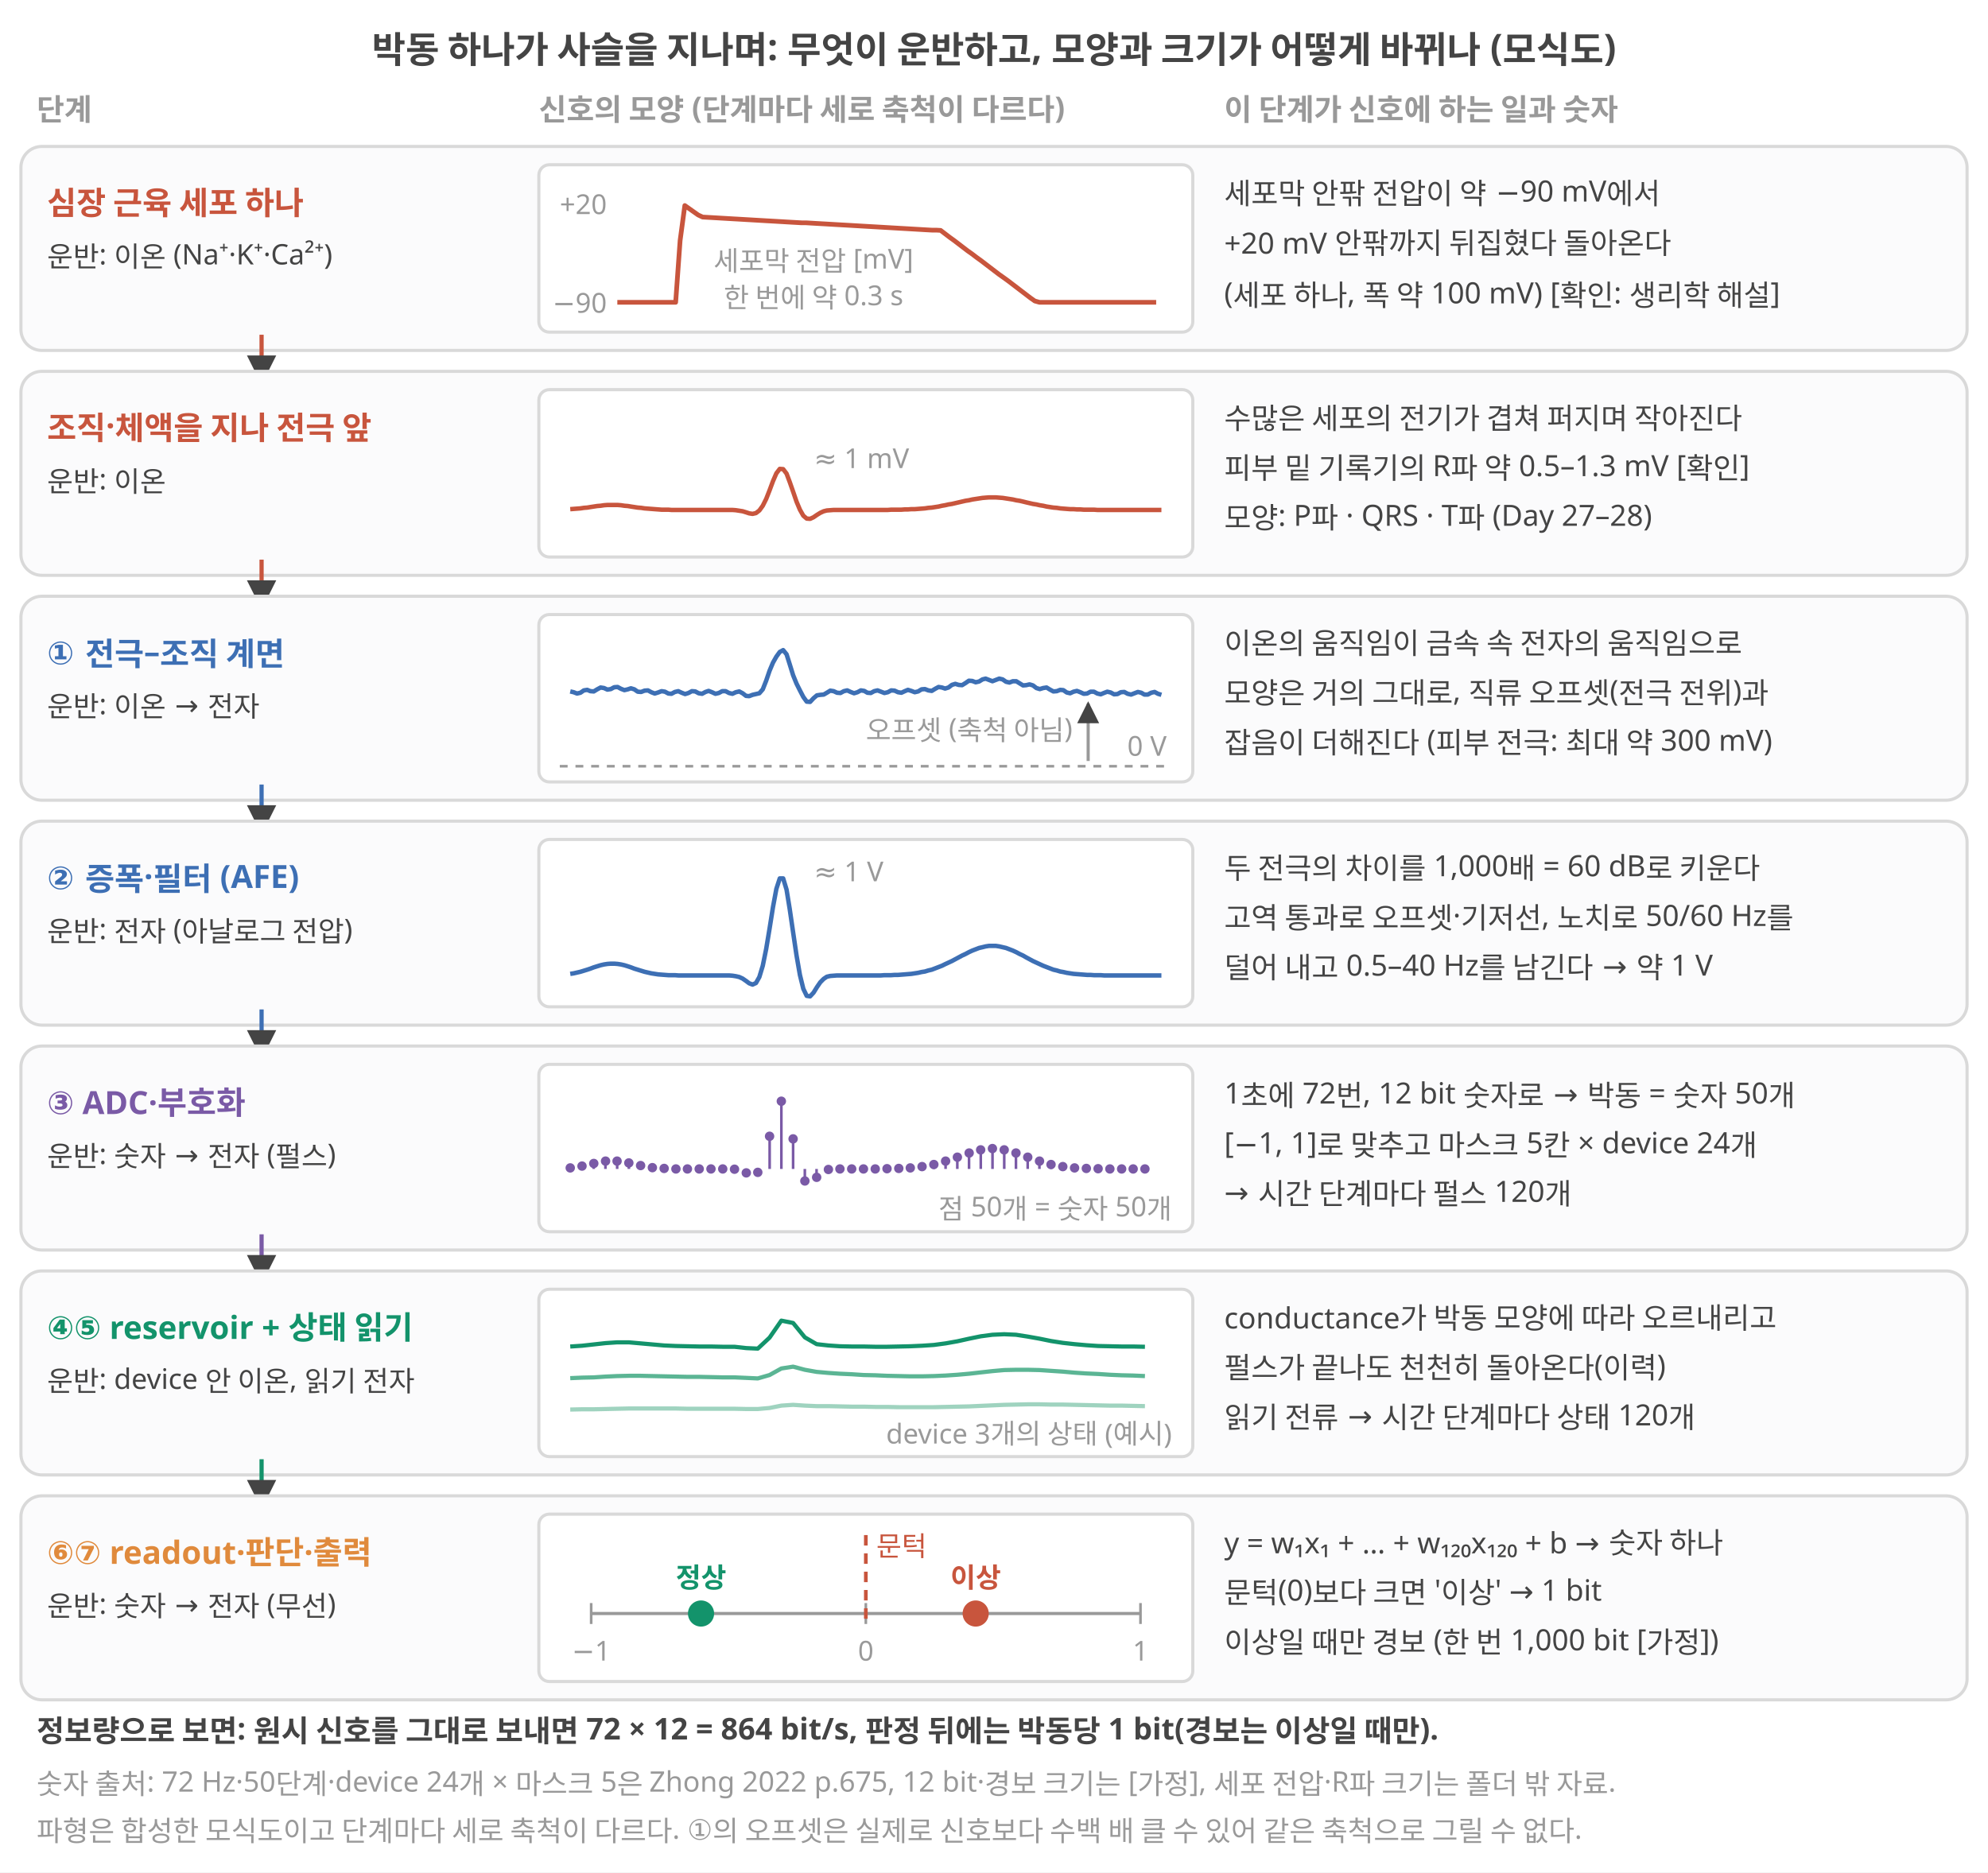
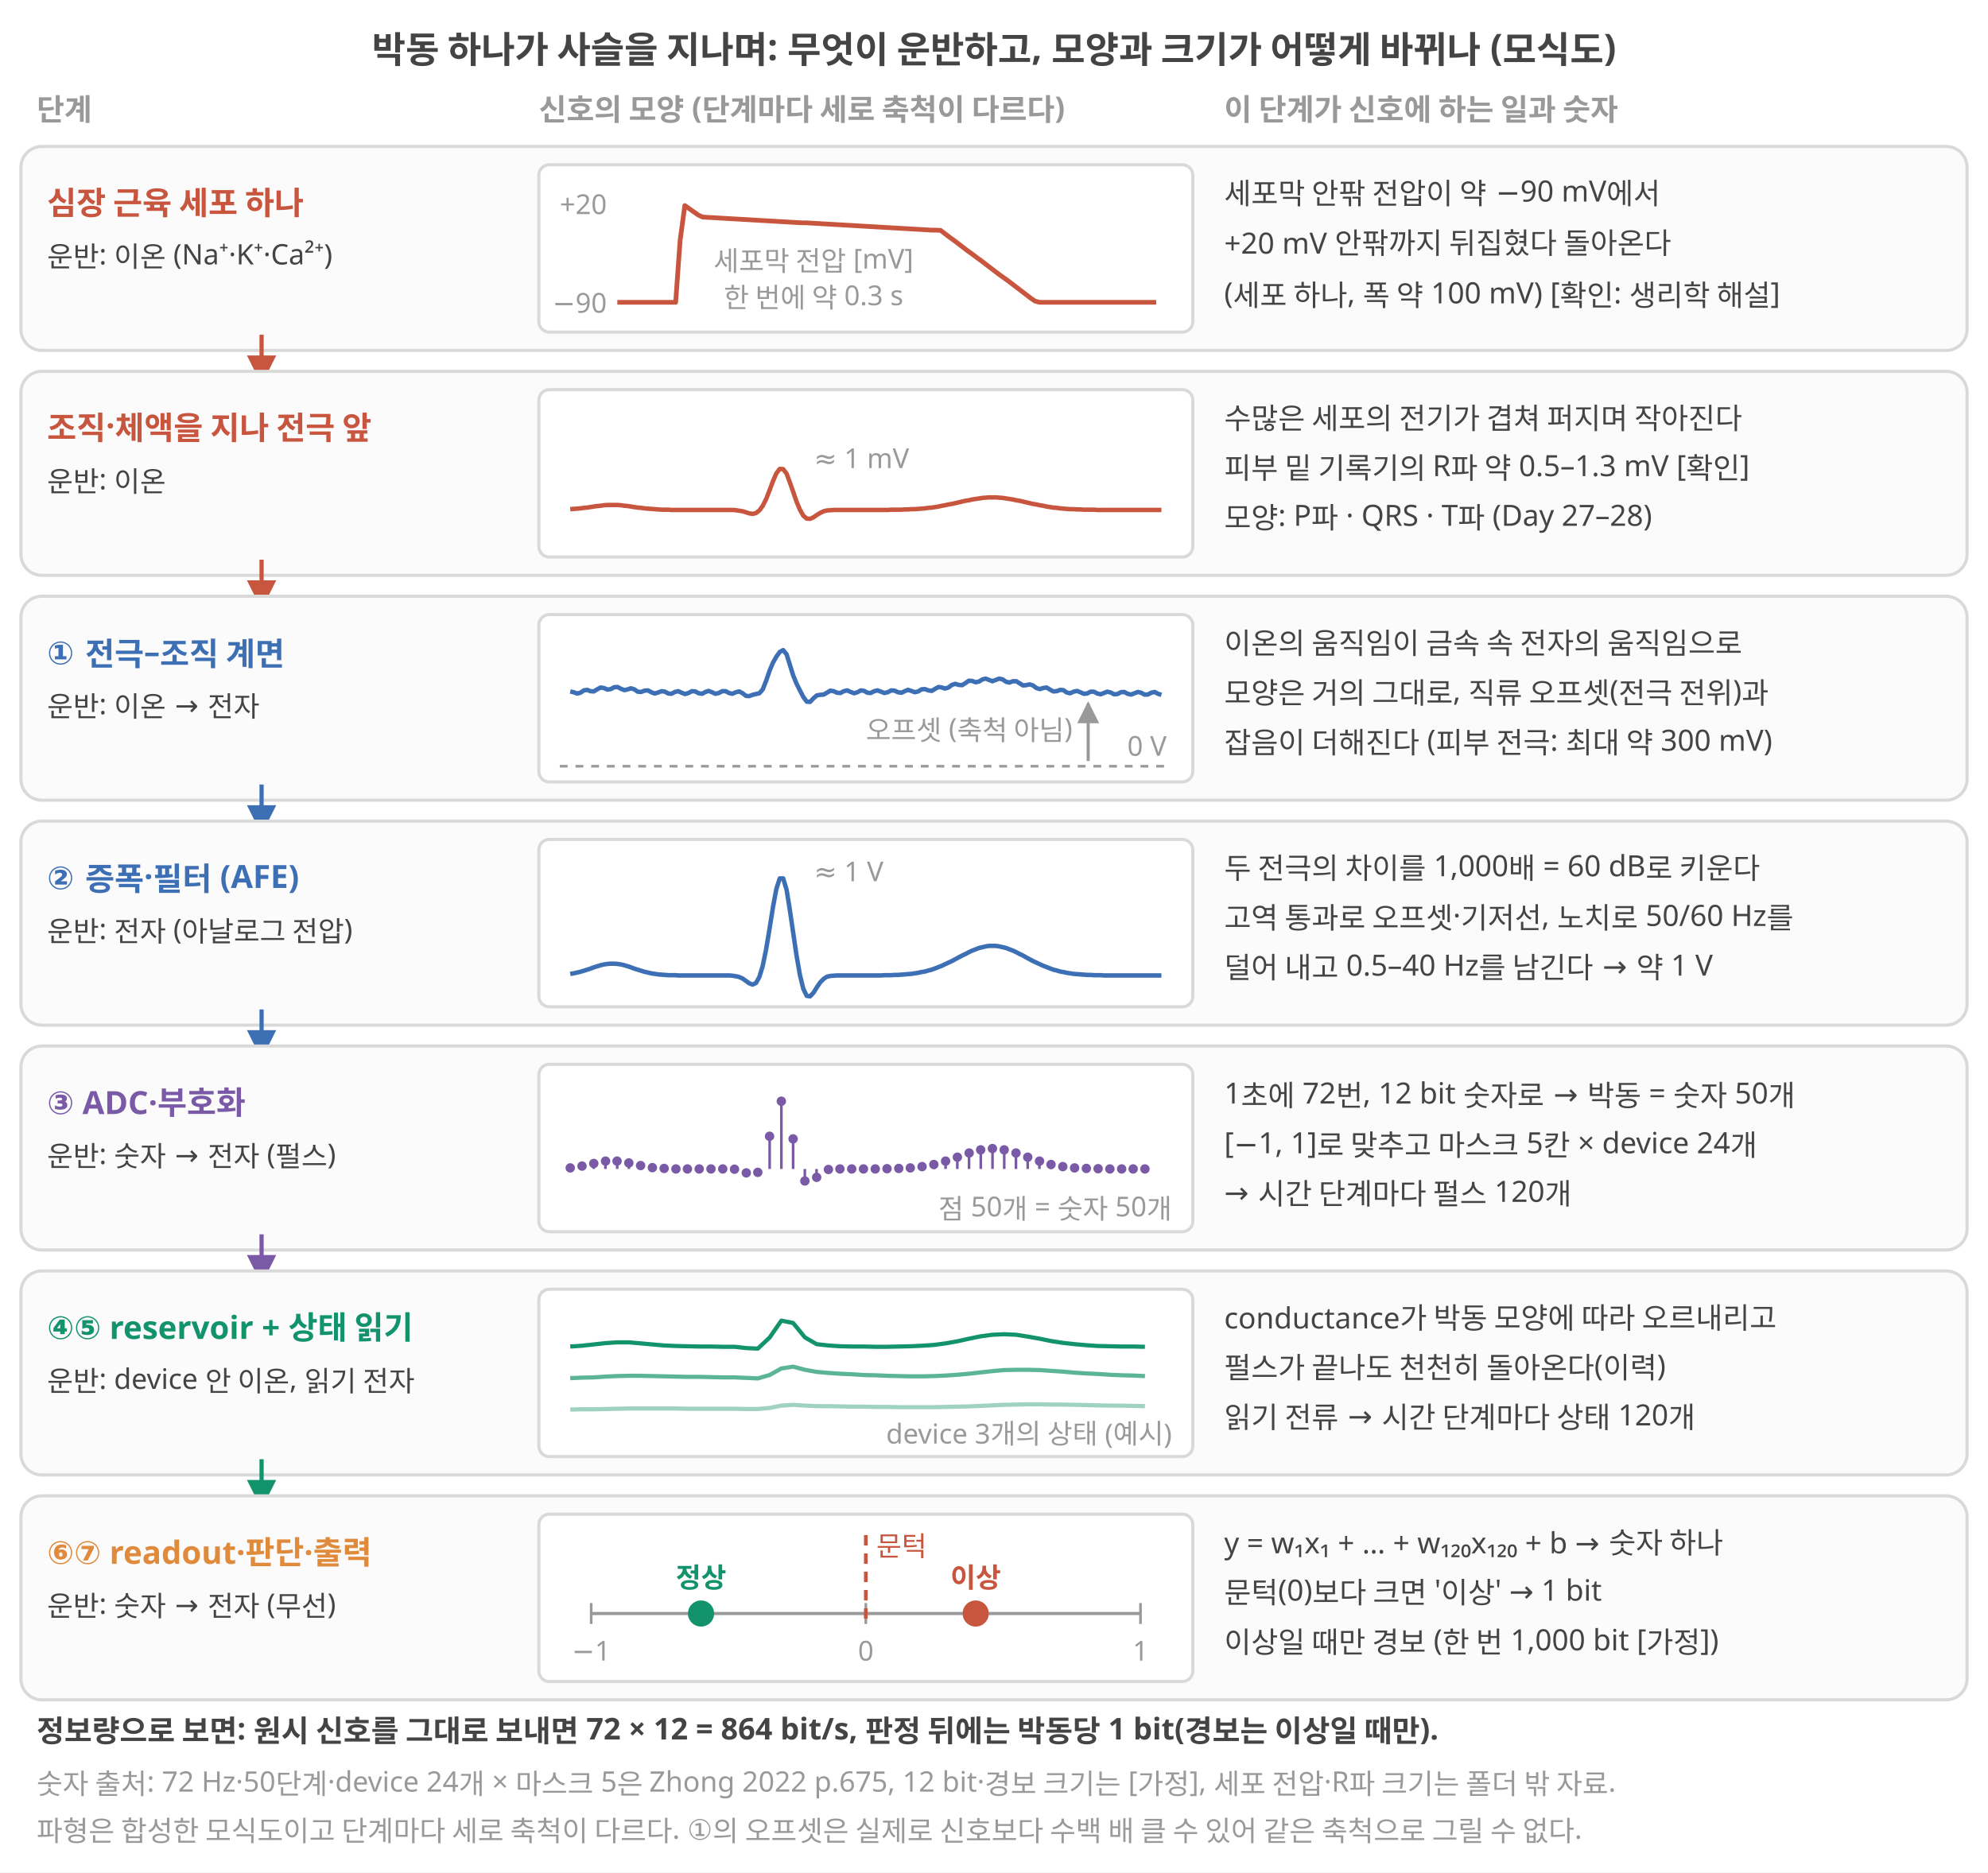
<svg xmlns="http://www.w3.org/2000/svg" viewBox="0 0 760 716" width="100%" font-family="Noto Sans KR, Malgun Gothic, sans-serif" font-size="13" fill="#444">
  <rect x="0" y="0" width="760" height="716" fill="#fff" />
  <defs>
    <marker id="arr" viewBox="0 0 10 10" refX="9" refY="5" markerWidth="7" markerHeight="7" orient="auto-start-reverse">
      <path d="M0,0 L10,5 L0,10 z" fill="#444" />
+     </marker>
+     <marker id="arr-cc8553d" viewBox="0 0 10 10" refX="9" refY="5" markerWidth="7" markerHeight="7" orient="auto-start-reverse">
+       <path d="M0,0 L10,5 L0,10 z" fill="#c8553d" />
+     </marker>
+     <marker id="arr-c3d6fb4" viewBox="0 0 10 10" refX="9" refY="5" markerWidth="7" markerHeight="7" orient="auto-start-reverse">
+       <path d="M0,0 L10,5 L0,10 z" fill="#3d6fb4" />
+     </marker>
+     <marker id="arr-c999" viewBox="0 0 10 10" refX="9" refY="5" markerWidth="7" markerHeight="7" orient="auto-start-reverse">
+       <path d="M0,0 L10,5 L0,10 z" fill="#999" />
+     </marker>
+     <marker id="arr-c7a5aa6" viewBox="0 0 10 10" refX="9" refY="5" markerWidth="7" markerHeight="7" orient="auto-start-reverse">
+       <path d="M0,0 L10,5 L0,10 z" fill="#7a5aa6" />
+     </marker>
+     <marker id="arr-c13936b" viewBox="0 0 10 10" refX="9" refY="5" markerWidth="7" markerHeight="7" orient="auto-start-reverse">
+       <path d="M0,0 L10,5 L0,10 z" fill="#13936b" />
    </marker>
  </defs>
  <text x="380.0" y="24" font-size="14" fill="#444" text-anchor="middle" font-weight="bold">박동 하나가 사슬을 지나며: 무엇이 운반하고, 모양과 크기가 어떻게 바뀌나 (모식도)</text>
  <text x="14" y="46" font-size="11.5" fill="#999" text-anchor="start" font-weight="bold">단계</text>
  <text x="206" y="46" font-size="11.5" fill="#999" text-anchor="start" font-weight="bold">신호의 모양 (단계마다 세로 축척이 다르다)</text>
  <text x="468" y="46" font-size="11.5" fill="#999" text-anchor="start" font-weight="bold">이 단계가 신호에 하는 일과 숫자</text>
  <rect x="8" y="56" width="744" height="78" rx="8" fill="#fbfbfc" stroke="#d9d9d9" stroke-width="1.2" />
  <text x="18" y="82" font-size="12.2" fill="#c8553d" text-anchor="start" font-weight="bold">심장 근육 세포 하나</text>
  <text x="18" y="102" font-size="10.8" fill="#444" text-anchor="start" font-weight="normal">운반: 이온 (Na⁺·K⁺·Ca²⁺)</text>
  <rect x="206" y="63" width="250" height="64" rx="4" fill="#fff" stroke="#d9d9d9" stroke-width="1.2" />
  <text x="468" y="78" font-size="11.2" fill="#444" text-anchor="start" font-weight="normal">세포막 안팎 전압이 약 −90 mV에서</text>
  <text x="468" y="97" font-size="11.2" fill="#444" text-anchor="start" font-weight="normal">+20 mV 안팎까지 뒤집혔다 돌아온다</text>
  <text x="468" y="116" font-size="11.2" fill="#444" text-anchor="start" font-weight="normal">(세포 하나, 폭 약 100 mV) [확인: 생리학 해설]</text>
-   <line x1="100" y1="128" x2="100" y2="146" stroke="#c8553d" stroke-width="1.6" marker-end="url(#arr)" />
+   <line x1="100" y1="128" x2="100" y2="146" stroke="#c8553d" stroke-width="1.6" marker-end="url(#arr-cc8553d)" />
  <polyline points="236.0,115.6 237.7,115.6 239.4,115.6 241.2,115.6 242.9,115.6 244.6,115.6 246.3,115.6 248.0,115.6 249.7,115.6 251.4,115.6 253.2,115.6 254.9,115.6 256.6,115.6 258.3,115.6 260.0,92.0 261.8,78.6 263.5,79.8 265.2,81.0 266.9,82.2 268.6,83.0 270.3,83.1 272.1,83.2 273.8,83.3 275.5,83.4 277.2,83.5 278.9,83.6 280.6,83.7 282.4,83.8 284.1,83.9 285.8,84.0 287.5,84.1 289.2,84.2 290.9,84.3 292.6,84.4 294.4,84.5 296.1,84.6 297.8,84.7 299.5,84.8 301.2,84.9 302.9,85.0 304.7,85.1 306.4,85.2 308.1,85.2 309.8,85.3 311.5,85.4 313.2,85.5 315.0,85.6 316.7,85.7 318.4,85.8 320.1,85.9 321.8,86.0 323.6,86.1 325.3,86.2 327.0,86.3 328.7,86.4 330.4,86.5 332.1,86.6 333.9,86.7 335.6,86.8 337.3,86.9 339.0,87.0 340.7,87.1 342.4,87.2 344.1,87.3 345.9,87.4 347.6,87.5 349.3,87.6 351.0,87.7 352.7,87.8 354.4,87.9 356.2,88.0 357.9,88.0 359.6,88.1 361.3,89.4 363.0,90.7 364.8,92.0 366.5,93.3 368.2,94.6 369.9,95.9 371.6,97.1 373.3,98.4 375.1,99.7 376.8,101.0 378.5,102.3 380.2,103.6 381.9,104.9 383.6,106.1 385.4,107.4 387.1,108.7 388.8,110.0 390.5,111.3 392.2,112.6 393.9,113.9 395.6,115.1 397.4,115.6 399.1,115.6 400.8,115.6 402.5,115.6 404.2,115.6 406.0,115.6 407.7,115.6 409.4,115.6 411.1,115.6 412.8,115.6 414.5,115.6 416.2,115.6 418.0,115.6 419.7,115.6 421.4,115.6 423.1,115.6 424.8,115.6 426.6,115.6 428.3,115.6 430.0,115.6 431.7,115.6 433.4,115.6 435.1,115.6 436.8,115.6 438.6,115.6 440.3,115.6 442.0,115.6" fill="none" stroke="#c8553d" stroke-width="1.8" stroke-linejoin="round" />
  <text x="232" y="119.571" font-size="10.5" fill="#999" text-anchor="end" font-weight="normal">−90</text>
  <text x="232" y="81.857" font-size="10.5" fill="#999" text-anchor="end" font-weight="normal">+20</text>
  <text x="311" y="103.571" font-size="10.5" fill="#999" text-anchor="middle" font-weight="normal">세포막 전압 [mV]</text>
  <text x="311" y="117.571" font-size="10.5" fill="#999" text-anchor="middle" font-weight="normal">한 번에 약 0.3 s</text>
  <rect x="8" y="142" width="744" height="78" rx="8" fill="#fbfbfc" stroke="#d9d9d9" stroke-width="1.2" />
  <text x="18" y="168" font-size="12.2" fill="#c8553d" text-anchor="start" font-weight="bold">조직·체액을 지나 전극 앞</text>
  <text x="18" y="188" font-size="10.8" fill="#444" text-anchor="start" font-weight="normal">운반: 이온</text>
  <rect x="206" y="149" width="250" height="64" rx="4" fill="#fff" stroke="#d9d9d9" stroke-width="1.2" />
  <text x="468" y="164" font-size="11.2" fill="#444" text-anchor="start" font-weight="normal">수많은 세포의 전기가 겹쳐 퍼지며 작아진다</text>
  <text x="468" y="183" font-size="11.2" fill="#444" text-anchor="start" font-weight="normal">피부 밑 기록기의 R파 약 0.5–1.3 mV [확인]</text>
  <text x="468" y="202" font-size="11.2" fill="#444" text-anchor="start" font-weight="normal">모양: P파 · QRS · T파 (Day 27–28)</text>
-   <line x1="100" y1="214" x2="100" y2="232" stroke="#c8553d" stroke-width="1.6" marker-end="url(#arr)" />
+   <line x1="100" y1="214" x2="100" y2="232" stroke="#c8553d" stroke-width="1.6" marker-end="url(#arr-cc8553d)" />
  <polyline points="218.0,194.7 219.3,194.6 220.6,194.5 221.9,194.4 223.2,194.2 224.5,194.1 225.7,193.9 227.0,193.7 228.3,193.5 229.6,193.4 230.9,193.2 232.2,193.1 233.5,193.1 234.8,193.1 236.1,193.1 237.4,193.2 238.7,193.4 240.0,193.5 241.2,193.7 242.5,193.9 243.8,194.1 245.1,194.2 246.4,194.4 247.7,194.5 249.0,194.6 250.3,194.7 251.6,194.8 252.9,194.9 254.2,194.9 255.5,194.9 256.7,195.0 258.0,195.0 259.3,195.0 260.6,195.0 261.9,195.0 263.2,195.0 264.5,195.0 265.8,195.0 267.1,195.0 268.4,195.0 269.7,195.0 270.9,195.0 272.2,195.0 273.5,195.0 274.8,195.0 276.1,195.0 277.4,195.0 278.7,195.0 280.0,195.0 281.3,195.1 282.6,195.3 283.9,195.5 285.2,195.9 286.4,196.3 287.7,196.5 289.0,196.2 290.3,195.2 291.6,193.4 292.9,190.8 294.2,187.5 295.5,184.0 296.8,181.0 298.1,179.3 299.4,179.4 300.7,181.1 301.9,184.3 303.2,188.0 304.5,191.8 305.8,194.9 307.1,197.2 308.4,198.3 309.7,198.4 311.0,197.8 312.3,196.9 313.6,196.1 314.9,195.5 316.1,195.2 317.4,195.1 318.7,195.0 320.0,195.0 321.3,195.0 322.6,195.0 323.9,195.0 325.2,195.0 326.5,195.0 327.8,195.0 329.1,195.0 330.4,195.0 331.6,195.0 332.9,195.0 334.2,195.0 335.5,195.0 336.8,195.0 338.1,195.0 339.4,195.0 340.7,194.9 342.0,194.9 343.3,194.9 344.6,194.9 345.9,194.8 347.1,194.8 348.4,194.7 349.7,194.7 351.0,194.6 352.3,194.5 353.6,194.4 354.9,194.2 356.2,194.1 357.5,193.9 358.8,193.7 360.1,193.4 361.3,193.2 362.6,192.9 363.9,192.7 365.2,192.4 366.5,192.1 367.8,191.8 369.1,191.5 370.4,191.3 371.7,191.0 373.0,190.8 374.3,190.6 375.6,190.4 376.8,190.3 378.1,190.2 379.4,190.2 380.7,190.2 382.0,190.3 383.3,190.4 384.6,190.6 385.9,190.8 387.2,191.0 388.5,191.3 389.8,191.5 391.1,191.8 392.3,192.1 393.6,192.4 394.9,192.7 396.2,192.9 397.5,193.2 398.8,193.4 400.1,193.7 401.4,193.9 402.7,194.1 404.0,194.2 405.3,194.4 406.5,194.5 407.8,194.6 409.1,194.7 410.4,194.7 411.7,194.8 413.0,194.8 414.3,194.9 415.6,194.9 416.9,194.9 418.2,194.9 419.5,195.0 420.8,195.0 422.0,195.0 423.3,195.0 424.6,195.0 425.9,195.0 427.2,195.0 428.5,195.0 429.8,195.0 431.1,195.0 432.4,195.0 433.7,195.0 435.0,195.0 436.3,195.0 437.5,195.0 438.8,195.0 440.1,195.0 441.4,195.0 442.7,195.0 444.0,195.0" fill="none" stroke="#c8553d" stroke-width="1.7" stroke-linejoin="round" />
  <text x="311.171" y="179" font-size="10.5" fill="#999" text-anchor="start" font-weight="normal">≈ 1 mV</text>
  <rect x="8" y="228" width="744" height="78" rx="8" fill="#fbfbfc" stroke="#d9d9d9" stroke-width="1.2" />
  <text x="18" y="254" font-size="12.2" fill="#3d6fb4" text-anchor="start" font-weight="bold">① 전극–조직 계면</text>
  <text x="18" y="274" font-size="10.8" fill="#444" text-anchor="start" font-weight="normal">운반: 이온 → 전자</text>
  <rect x="206" y="235" width="250" height="64" rx="4" fill="#fff" stroke="#d9d9d9" stroke-width="1.2" />
  <text x="468" y="250" font-size="11.2" fill="#444" text-anchor="start" font-weight="normal">이온의 움직임이 금속 속 전자의 움직임으로</text>
  <text x="468" y="269" font-size="11.2" fill="#444" text-anchor="start" font-weight="normal">모양은 거의 그대로, 직류 오프셋(전극 전위)과</text>
  <text x="468" y="288" font-size="11.2" fill="#444" text-anchor="start" font-weight="normal">잡음이 더해진다 (피부 전극: 최대 약 300 mV)</text>
-   <line x1="100" y1="300" x2="100" y2="318" stroke="#3d6fb4" stroke-width="1.6" marker-end="url(#arr)" />
+   <line x1="100" y1="300" x2="100" y2="318" stroke="#3d6fb4" stroke-width="1.6" marker-end="url(#arr-c3d6fb4)" />
  <polyline points="218.0,264.4 219.3,264.7 220.6,265.2 221.9,264.9 223.2,264.0 224.5,263.8 225.7,264.3 227.0,264.4 228.3,263.6 229.6,262.9 230.9,263.1 232.2,263.7 233.5,263.5 234.8,262.8 236.1,262.7 237.4,263.4 238.7,263.9 240.0,263.6 241.2,263.2 242.5,263.6 243.8,264.5 245.1,264.6 246.4,264.1 247.7,264.0 249.0,264.7 250.3,265.2 251.6,264.8 252.9,264.3 254.2,264.5 255.5,265.2 256.7,265.3 258.0,264.6 259.3,264.3 260.6,264.9 261.9,265.4 263.2,265.0 264.5,264.3 265.8,264.4 267.1,265.1 268.4,265.3 269.7,264.6 270.9,264.2 272.2,264.7 273.5,265.3 274.8,265.0 276.1,264.3 277.4,264.3 278.7,265.0 280.0,265.3 281.3,264.7 282.6,264.4 283.9,265.1 285.2,266.1 286.4,266.2 287.7,265.7 289.0,265.4 290.3,265.1 291.6,263.6 292.9,260.3 294.2,256.5 295.5,253.4 296.8,251.1 298.1,249.3 299.4,248.6 300.7,250.2 301.9,254.0 303.2,258.2 304.5,261.4 305.8,264.0 307.1,266.5 308.4,268.3 309.7,268.4 311.0,267.0 312.3,265.9 313.6,265.7 314.9,265.6 316.1,264.9 317.4,264.1 318.7,264.3 320.0,264.9 321.3,265.0 322.6,264.3 323.9,264.0 325.2,264.6 326.5,265.1 327.8,264.7 329.1,264.0 330.4,264.2 331.6,264.9 332.9,265.0 334.2,264.3 335.5,264.0 336.8,264.5 338.1,265.0 339.4,264.7 340.7,264.0 342.0,264.1 343.3,264.7 344.6,264.9 345.9,264.3 347.1,263.8 348.4,264.2 349.7,264.7 351.0,264.4 352.3,263.6 353.6,263.5 354.9,264.0 356.2,264.2 357.5,263.4 358.8,262.7 360.1,262.9 361.3,263.3 362.6,262.9 363.9,261.9 365.2,261.5 366.5,261.9 367.8,262.0 369.1,261.2 370.4,260.3 371.7,260.4 373.0,260.9 374.3,260.6 375.6,259.8 376.8,259.5 378.1,260.0 379.4,260.5 380.7,260.0 382.0,259.5 383.3,259.8 384.6,260.7 385.9,261.0 387.2,260.5 388.5,260.5 389.8,261.3 391.1,262.1 392.3,262.0 393.6,261.7 394.9,262.1 396.2,263.1 397.5,263.5 398.8,263.1 400.1,262.9 401.4,263.7 402.7,264.4 404.0,264.3 405.3,263.8 406.5,263.9 407.8,264.8 409.1,265.1 410.4,264.5 411.7,264.2 413.0,264.7 414.3,265.3 415.6,265.2 416.9,264.5 418.2,264.5 419.5,265.2 420.8,265.5 422.0,265.0 423.3,264.5 424.6,264.8 425.9,265.5 427.2,265.4 428.5,264.7 429.8,264.6 431.1,265.3 432.4,265.6 433.7,265.1 435.0,264.6 436.3,264.9 437.5,265.6 438.8,265.6 440.1,264.9 441.4,264.6 442.7,265.3 444.0,265.7" fill="none" stroke="#3d6fb4" stroke-width="1.7" stroke-linejoin="round" />
  <line x1="214" y1="293" x2="448" y2="293" stroke="#999" stroke-width="1" stroke-dasharray="3 3" />
  <text x="446" y="289" font-size="10.5" fill="#999" text-anchor="end" font-weight="normal">0 V</text>
-   <line x1="416" y1="291" x2="416" y2="269" stroke="#999" stroke-width="1.2" marker-end="url(#arr)" />
+   <line x1="416" y1="291" x2="416" y2="269" stroke="#999" stroke-width="1.2" marker-end="url(#arr-c999)" />
  <text x="410" y="283" font-size="10.5" fill="#999" text-anchor="end" font-weight="normal" stroke="#fff" stroke-width="4" paint-order="stroke" stroke-linejoin="round">오프셋 (축척 아님)</text>
  <rect x="8" y="314" width="744" height="78" rx="8" fill="#fbfbfc" stroke="#d9d9d9" stroke-width="1.2" />
  <text x="18" y="340" font-size="12.2" fill="#3d6fb4" text-anchor="start" font-weight="bold">② 증폭·필터 (AFE)</text>
  <text x="18" y="360" font-size="10.8" fill="#444" text-anchor="start" font-weight="normal">운반: 전자 (아날로그 전압)</text>
  <rect x="206" y="321" width="250" height="64" rx="4" fill="#fff" stroke="#d9d9d9" stroke-width="1.2" />
  <text x="468" y="336" font-size="11.2" fill="#444" text-anchor="start" font-weight="normal">두 전극의 차이를 1,000배 = 60 dB로 키운다</text>
  <text x="468" y="355" font-size="11.2" fill="#444" text-anchor="start" font-weight="normal">고역 통과로 오프셋·기저선, 노치로 50/60 Hz를</text>
  <text x="468" y="374" font-size="11.2" fill="#444" text-anchor="start" font-weight="normal">덜어 내고 0.5–40 Hz를 남긴다 → 약 1 V</text>
-   <line x1="100" y1="386" x2="100" y2="404" stroke="#3d6fb4" stroke-width="1.6" marker-end="url(#arr)" />
+   <line x1="100" y1="386" x2="100" y2="404" stroke="#3d6fb4" stroke-width="1.6" marker-end="url(#arr-c3d6fb4)" />
  <polyline points="218.0,372.4 219.3,372.2 220.6,371.9 221.9,371.6 223.2,371.2 224.5,370.8 225.7,370.4 227.0,369.9 228.3,369.5 229.6,369.1 230.9,368.8 232.2,368.6 233.5,368.5 234.8,368.5 236.1,368.6 237.4,368.8 238.7,369.1 240.0,369.5 241.2,369.9 242.5,370.4 243.8,370.8 245.1,371.2 246.4,371.6 247.7,371.9 249.0,372.2 250.3,372.4 251.6,372.6 252.9,372.7 254.2,372.8 255.5,372.9 256.7,372.9 258.0,372.9 259.3,373.0 260.6,373.0 261.9,373.0 263.2,373.0 264.5,373.0 265.8,373.0 267.1,373.0 268.4,373.0 269.7,373.0 270.9,373.0 272.2,373.0 273.5,373.0 274.8,373.0 276.1,373.0 277.4,373.0 278.7,373.0 280.0,373.1 281.3,373.3 282.6,373.6 283.9,374.2 285.2,375.1 286.4,376.0 287.7,376.5 289.0,375.9 290.3,373.6 291.6,369.3 292.9,362.9 294.2,355.1 295.5,346.9 296.8,339.9 298.1,335.9 299.4,335.9 300.7,340.2 301.9,347.6 303.2,356.5 304.5,365.3 305.8,372.8 307.1,378.1 308.4,380.8 309.7,381.0 311.0,379.6 312.3,377.5 313.6,375.6 314.9,374.3 316.1,373.5 317.4,373.2 318.7,373.1 320.0,373.0 321.3,373.0 322.6,373.0 323.9,373.0 325.2,373.0 326.5,373.0 327.8,373.0 329.1,373.0 330.4,373.0 331.6,373.0 332.9,373.0 334.2,373.0 335.5,373.0 336.8,373.0 338.1,372.9 339.4,372.9 340.7,372.9 342.0,372.8 343.3,372.8 344.6,372.7 345.9,372.6 347.1,372.5 348.4,372.4 349.7,372.2 351.0,372.0 352.3,371.7 353.6,371.5 354.9,371.1 356.2,370.8 357.5,370.3 358.8,369.8 360.1,369.3 361.3,368.7 362.6,368.1 363.9,367.5 365.2,366.8 366.5,366.1 367.8,365.4 369.1,364.8 370.4,364.1 371.7,363.5 373.0,363.0 374.3,362.5 375.6,362.2 376.8,361.9 378.1,361.7 379.4,361.7 380.7,361.7 382.0,361.9 383.3,362.2 384.6,362.5 385.9,363.0 387.2,363.5 388.5,364.1 389.8,364.8 391.1,365.4 392.3,366.1 393.6,366.8 394.9,367.5 396.2,368.1 397.5,368.7 398.8,369.3 400.1,369.8 401.4,370.3 402.7,370.8 404.0,371.1 405.3,371.5 406.5,371.7 407.8,372.0 409.1,372.2 410.4,372.4 411.7,372.5 413.0,372.6 414.3,372.7 415.6,372.8 416.9,372.8 418.2,372.9 419.5,372.9 420.8,372.9 422.0,373.0 423.3,373.0 424.6,373.0 425.9,373.0 427.2,373.0 428.5,373.0 429.8,373.0 431.1,373.0 432.4,373.0 433.7,373.0 435.0,373.0 436.3,373.0 437.5,373.0 438.8,373.0 440.1,373.0 441.4,373.0 442.7,373.0 444.0,373.0" fill="none" stroke="#3d6fb4" stroke-width="1.7" stroke-linejoin="round" />
  <text x="311.171" y="337" font-size="10.5" fill="#999" text-anchor="start" font-weight="normal">≈ 1 V</text>
  <rect x="8" y="400" width="744" height="78" rx="8" fill="#fbfbfc" stroke="#d9d9d9" stroke-width="1.2" />
  <text x="18" y="426" font-size="12.2" fill="#7a5aa6" text-anchor="start" font-weight="bold">③ ADC·부호화</text>
  <text x="18" y="446" font-size="10.8" fill="#444" text-anchor="start" font-weight="normal">운반: 숫자 → 전자 (펄스)</text>
  <rect x="206" y="407" width="250" height="64" rx="4" fill="#fff" stroke="#d9d9d9" stroke-width="1.2" />
  <text x="468" y="422" font-size="11.2" fill="#444" text-anchor="start" font-weight="normal">1초에 72번, 12 bit 숫자로 → 박동 = 숫자 50개</text>
  <text x="468" y="441" font-size="11.2" fill="#444" text-anchor="start" font-weight="normal">[−1, 1]로 맞추고 마스크 5칸 × device 24개</text>
  <text x="468" y="460" font-size="11.2" fill="#444" text-anchor="start" font-weight="normal">→ 시간 단계마다 펄스 120개</text>
-   <line x1="100" y1="472" x2="100" y2="490" stroke="#7a5aa6" stroke-width="1.6" marker-end="url(#arr)" />
+   <line x1="100" y1="472" x2="100" y2="490" stroke="#7a5aa6" stroke-width="1.6" marker-end="url(#arr-c7a5aa6)" />
  <line x1="218.0" y1="447.0" x2="218.0" y2="446.578" stroke="#7a5aa6" stroke-width="1" />
  <circle cx="218.0" cy="446.6" r="1.8" fill="#7a5aa6" />
  <line x1="222.484" y1="447.0" x2="222.484" y2="445.901" stroke="#7a5aa6" stroke-width="1" />
  <circle cx="222.5" cy="445.9" r="1.8" fill="#7a5aa6" />
  <line x1="226.968" y1="447.0" x2="226.968" y2="444.898" stroke="#7a5aa6" stroke-width="1" />
  <circle cx="227.0" cy="444.9" r="1.8" fill="#7a5aa6" />
  <line x1="231.452" y1="447.0" x2="231.452" y2="444.049" stroke="#7a5aa6" stroke-width="1" />
  <circle cx="231.5" cy="444.0" r="1.8" fill="#7a5aa6" />
  <line x1="235.937" y1="447.0" x2="235.937" y2="443.956" stroke="#7a5aa6" stroke-width="1" />
  <circle cx="235.9" cy="444.0" r="1.8" fill="#7a5aa6" />
  <line x1="240.421" y1="447.0" x2="240.421" y2="444.694" stroke="#7a5aa6" stroke-width="1" />
  <circle cx="240.4" cy="444.7" r="1.8" fill="#7a5aa6" />
  <line x1="244.905" y1="447.0" x2="244.905" y2="445.717" stroke="#7a5aa6" stroke-width="1" />
  <circle cx="244.9" cy="445.7" r="1.8" fill="#7a5aa6" />
  <line x1="249.389" y1="447.0" x2="249.389" y2="446.476" stroke="#7a5aa6" stroke-width="1" />
  <circle cx="249.4" cy="446.5" r="1.8" fill="#7a5aa6" />
  <line x1="253.873" y1="447.0" x2="253.873" y2="446.843" stroke="#7a5aa6" stroke-width="1" />
  <circle cx="253.9" cy="446.8" r="1.8" fill="#7a5aa6" />
  <line x1="258.357" y1="447.0" x2="258.357" y2="446.965" stroke="#7a5aa6" stroke-width="1" />
  <circle cx="258.4" cy="447.0" r="1.8" fill="#7a5aa6" />
  <line x1="262.841" y1="447.0" x2="262.841" y2="446.994" stroke="#7a5aa6" stroke-width="1" />
  <circle cx="262.8" cy="447.0" r="1.8" fill="#7a5aa6" />
  <line x1="267.325" y1="447.0" x2="267.325" y2="446.999" stroke="#7a5aa6" stroke-width="1" />
  <circle cx="267.3" cy="447.0" r="1.8" fill="#7a5aa6" />
  <line x1="271.81" y1="447.0" x2="271.81" y2="447" stroke="#7a5aa6" stroke-width="1" />
  <circle cx="271.8" cy="447.0" r="1.8" fill="#7a5aa6" />
  <line x1="276.294" y1="447.0" x2="276.294" y2="447.001" stroke="#7a5aa6" stroke-width="1" />
  <circle cx="276.3" cy="447.0" r="1.8" fill="#7a5aa6" />
  <line x1="280.778" y1="447.0" x2="280.778" y2="447.119" stroke="#7a5aa6" stroke-width="1" />
  <circle cx="280.8" cy="447.1" r="1.8" fill="#7a5aa6" />
  <line x1="285.262" y1="447.0" x2="285.262" y2="448.517" stroke="#7a5aa6" stroke-width="1" />
  <circle cx="285.3" cy="448.5" r="1.8" fill="#7a5aa6" />
  <line x1="289.746" y1="447.0" x2="289.746" y2="448.26" stroke="#7a5aa6" stroke-width="1" />
  <circle cx="289.7" cy="448.3" r="1.8" fill="#7a5aa6" />
  <line x1="294.23" y1="447.0" x2="294.23" y2="434.545" stroke="#7a5aa6" stroke-width="1" />
  <circle cx="294.2" cy="434.5" r="1.8" fill="#7a5aa6" />
  <line x1="298.714" y1="447.0" x2="298.714" y2="421.107" stroke="#7a5aa6" stroke-width="1" />
  <circle cx="298.7" cy="421.1" r="1.8" fill="#7a5aa6" />
  <line x1="303.198" y1="447.0" x2="303.198" y2="435.468" stroke="#7a5aa6" stroke-width="1" />
  <circle cx="303.2" cy="435.5" r="1.8" fill="#7a5aa6" />
  <line x1="307.683" y1="447.0" x2="307.683" y2="451.557" stroke="#7a5aa6" stroke-width="1" />
  <circle cx="307.7" cy="451.6" r="1.8" fill="#7a5aa6" />
  <line x1="312.167" y1="447.0" x2="312.167" y2="450.229" stroke="#7a5aa6" stroke-width="1" />
  <circle cx="312.2" cy="450.2" r="1.8" fill="#7a5aa6" />
  <line x1="316.651" y1="447.0" x2="316.651" y2="447.248" stroke="#7a5aa6" stroke-width="1" />
  <circle cx="316.7" cy="447.2" r="1.8" fill="#7a5aa6" />
  <line x1="321.135" y1="447.0" x2="321.135" y2="447.002" stroke="#7a5aa6" stroke-width="1" />
  <circle cx="321.1" cy="447.0" r="1.8" fill="#7a5aa6" />
  <line x1="325.619" y1="447.0" x2="325.619" y2="446.999" stroke="#7a5aa6" stroke-width="1" />
  <circle cx="325.6" cy="447.0" r="1.8" fill="#7a5aa6" />
  <line x1="330.103" y1="447.0" x2="330.103" y2="446.995" stroke="#7a5aa6" stroke-width="1" />
  <circle cx="330.1" cy="447.0" r="1.8" fill="#7a5aa6" />
  <line x1="334.587" y1="447.0" x2="334.587" y2="446.981" stroke="#7a5aa6" stroke-width="1" />
  <circle cx="334.6" cy="447.0" r="1.8" fill="#7a5aa6" />
  <line x1="339.071" y1="447.0" x2="339.071" y2="446.941" stroke="#7a5aa6" stroke-width="1" />
  <circle cx="339.1" cy="446.9" r="1.8" fill="#7a5aa6" />
  <line x1="343.556" y1="447.0" x2="343.556" y2="446.835" stroke="#7a5aa6" stroke-width="1" />
  <circle cx="343.6" cy="446.8" r="1.8" fill="#7a5aa6" />
  <line x1="348.04" y1="447.0" x2="348.04" y2="446.593" stroke="#7a5aa6" stroke-width="1" />
  <circle cx="348.0" cy="446.6" r="1.8" fill="#7a5aa6" />
  <line x1="352.524" y1="447.0" x2="352.524" y2="446.11" stroke="#7a5aa6" stroke-width="1" />
  <circle cx="352.5" cy="446.1" r="1.8" fill="#7a5aa6" />
  <line x1="357.008" y1="447.0" x2="357.008" y2="445.272" stroke="#7a5aa6" stroke-width="1" />
  <circle cx="357.0" cy="445.3" r="1.8" fill="#7a5aa6" />
  <line x1="361.492" y1="447.0" x2="361.492" y2="444.027" stroke="#7a5aa6" stroke-width="1" />
  <circle cx="361.5" cy="444.0" r="1.8" fill="#7a5aa6" />
  <line x1="365.976" y1="447.0" x2="365.976" y2="442.466" stroke="#7a5aa6" stroke-width="1" />
  <circle cx="366.0" cy="442.5" r="1.8" fill="#7a5aa6" />
  <line x1="370.46" y1="447.0" x2="370.46" y2="440.871" stroke="#7a5aa6" stroke-width="1" />
  <circle cx="370.5" cy="440.9" r="1.8" fill="#7a5aa6" />
  <line x1="374.944" y1="447.0" x2="374.944" y2="439.656" stroke="#7a5aa6" stroke-width="1" />
  <circle cx="374.9" cy="439.7" r="1.8" fill="#7a5aa6" />
  <line x1="379.429" y1="447.0" x2="379.429" y2="439.2" stroke="#7a5aa6" stroke-width="1" />
  <circle cx="379.4" cy="439.2" r="1.8" fill="#7a5aa6" />
  <line x1="383.913" y1="447.0" x2="383.913" y2="439.656" stroke="#7a5aa6" stroke-width="1" />
  <circle cx="383.9" cy="439.7" r="1.8" fill="#7a5aa6" />
  <line x1="388.397" y1="447.0" x2="388.397" y2="440.871" stroke="#7a5aa6" stroke-width="1" />
  <circle cx="388.4" cy="440.9" r="1.8" fill="#7a5aa6" />
  <line x1="392.881" y1="447.0" x2="392.881" y2="442.466" stroke="#7a5aa6" stroke-width="1" />
  <circle cx="392.9" cy="442.5" r="1.8" fill="#7a5aa6" />
  <line x1="397.365" y1="447.0" x2="397.365" y2="444.027" stroke="#7a5aa6" stroke-width="1" />
  <circle cx="397.4" cy="444.0" r="1.8" fill="#7a5aa6" />
  <line x1="401.849" y1="447.0" x2="401.849" y2="445.272" stroke="#7a5aa6" stroke-width="1" />
  <circle cx="401.8" cy="445.3" r="1.8" fill="#7a5aa6" />
  <line x1="406.333" y1="447.0" x2="406.333" y2="446.11" stroke="#7a5aa6" stroke-width="1" />
  <circle cx="406.3" cy="446.1" r="1.8" fill="#7a5aa6" />
  <line x1="410.817" y1="447.0" x2="410.817" y2="446.593" stroke="#7a5aa6" stroke-width="1" />
  <circle cx="410.8" cy="446.6" r="1.8" fill="#7a5aa6" />
  <line x1="415.302" y1="447.0" x2="415.302" y2="446.835" stroke="#7a5aa6" stroke-width="1" />
  <circle cx="415.3" cy="446.8" r="1.8" fill="#7a5aa6" />
  <line x1="419.786" y1="447.0" x2="419.786" y2="446.941" stroke="#7a5aa6" stroke-width="1" />
  <circle cx="419.8" cy="446.9" r="1.8" fill="#7a5aa6" />
  <line x1="424.27" y1="447.0" x2="424.27" y2="446.981" stroke="#7a5aa6" stroke-width="1" />
  <circle cx="424.3" cy="447.0" r="1.8" fill="#7a5aa6" />
  <line x1="428.754" y1="447.0" x2="428.754" y2="446.995" stroke="#7a5aa6" stroke-width="1" />
  <circle cx="428.8" cy="447.0" r="1.8" fill="#7a5aa6" />
  <line x1="433.238" y1="447.0" x2="433.238" y2="446.999" stroke="#7a5aa6" stroke-width="1" />
  <circle cx="433.2" cy="447.0" r="1.8" fill="#7a5aa6" />
  <line x1="437.722" y1="447.0" x2="437.722" y2="447" stroke="#7a5aa6" stroke-width="1" />
  <circle cx="437.7" cy="447.0" r="1.8" fill="#7a5aa6" />
  <text x="448" y="466" font-size="10.5" fill="#999" text-anchor="end" font-weight="normal">점 50개 = 숫자 50개</text>
  <rect x="8" y="486" width="744" height="78" rx="8" fill="#fbfbfc" stroke="#d9d9d9" stroke-width="1.2" />
  <text x="18" y="512" font-size="12.2" fill="#13936b" text-anchor="start" font-weight="bold">④⑤ reservoir + 상태 읽기</text>
  <text x="18" y="532" font-size="10.8" fill="#444" text-anchor="start" font-weight="normal">운반: device 안 이온, 읽기 전자</text>
  <rect x="206" y="493" width="250" height="64" rx="4" fill="#fff" stroke="#d9d9d9" stroke-width="1.2" />
  <text x="468" y="508" font-size="11.2" fill="#444" text-anchor="start" font-weight="normal">conductance가 박동 모양에 따라 오르내리고</text>
  <text x="468" y="527" font-size="11.2" fill="#444" text-anchor="start" font-weight="normal">펄스가 끝나도 천천히 돌아온다(이력)</text>
  <text x="468" y="546" font-size="11.2" fill="#444" text-anchor="start" font-weight="normal">읽기 전류 → 시간 단계마다 상태 120개</text>
-   <line x1="100" y1="558" x2="100" y2="576" stroke="#13936b" stroke-width="1.6" marker-end="url(#arr)" />
+   <line x1="100" y1="558" x2="100" y2="576" stroke="#13936b" stroke-width="1.6" marker-end="url(#arr-c13936b)" />
  <polyline points="218.0,514.9 222.5,514.6 227.0,514.1 231.5,513.6 235.9,513.3 240.4,513.3 244.9,513.7 249.4,514.1 253.9,514.5 258.4,514.7 262.8,514.8 267.3,514.9 271.8,514.9 276.3,515.0 280.8,515.0 285.3,515.5 289.7,515.7 294.2,511.5 298.7,505.0 303.2,505.9 307.7,511.4 312.2,514.0 316.7,514.5 321.1,514.8 325.6,514.9 330.1,514.9 334.6,515.0 339.1,515.0 343.6,514.9 348.0,514.8 352.5,514.6 357.0,514.3 361.5,513.7 366.0,512.9 370.5,511.9 374.9,511.0 379.4,510.4 383.9,510.2 388.4,510.4 392.9,511.1 397.4,511.9 401.8,512.8 406.3,513.5 410.8,514.0 415.3,514.4 419.8,514.7 424.3,514.8 428.8,514.9 433.2,514.9 437.7,515.0" fill="none" stroke="#13936b" stroke-width="1.6" stroke-linejoin="round" />
  <polyline points="218.0,527.0 222.5,526.8 227.0,526.7 231.5,526.4 235.9,526.2 240.4,526.1 244.9,526.1 249.4,526.2 253.9,526.3 258.4,526.4 262.8,526.5 267.3,526.5 271.8,526.6 276.3,526.7 280.8,526.7 285.3,526.9 289.7,527.1 294.2,525.8 298.7,523.3 303.2,522.6 307.7,523.8 312.2,524.6 316.7,525.0 321.1,525.3 325.6,525.5 330.1,525.8 334.6,525.9 339.1,526.1 343.6,526.2 348.0,526.3 352.5,526.3 357.0,526.2 361.5,526.0 366.0,525.7 370.5,525.3 374.9,524.8 379.4,524.3 383.9,523.9 388.4,523.8 392.9,523.8 397.4,523.9 401.8,524.2 406.3,524.5 410.8,524.9 415.3,525.2 419.8,525.4 424.3,525.7 428.8,525.9 433.2,526.0 437.7,526.2" fill="none" stroke="#5bb594" stroke-width="1.6" stroke-linejoin="round" />
  <polyline points="218.0,539.0 222.5,538.9 227.0,538.9 231.5,538.8 235.9,538.7 240.4,538.6 244.9,538.6 249.4,538.6 253.9,538.6 258.4,538.6 262.8,538.7 267.3,538.7 271.8,538.7 276.3,538.7 280.8,538.7 285.3,538.8 289.7,538.8 294.2,538.4 298.7,537.5 303.2,537.2 307.7,537.5 312.2,537.7 316.7,537.7 321.1,537.8 325.6,537.9 330.1,537.9 334.6,538.0 339.1,538.0 343.6,538.1 348.0,538.1 352.5,538.1 357.0,538.1 361.5,538.0 366.0,537.9 370.5,537.8 374.9,537.6 379.4,537.4 383.9,537.2 388.4,537.1 392.9,537.0 397.4,537.0 401.8,537.1 406.3,537.1 410.8,537.2 415.3,537.3 419.8,537.4 424.3,537.5 428.8,537.5 433.2,537.6 437.7,537.7" fill="none" stroke="#9fd3bf" stroke-width="1.6" stroke-linejoin="round" />
  <text x="448" y="552" font-size="10.5" fill="#999" text-anchor="end" font-weight="normal">device 3개의 상태 (예시)</text>
  <rect x="8" y="572" width="744" height="78" rx="8" fill="#fbfbfc" stroke="#d9d9d9" stroke-width="1.2" />
  <text x="18" y="598" font-size="12.2" fill="#e08a3c" text-anchor="start" font-weight="bold">⑥⑦ readout·판단·출력</text>
  <text x="18" y="618" font-size="10.8" fill="#444" text-anchor="start" font-weight="normal">운반: 숫자 → 전자 (무선)</text>
  <rect x="206" y="579" width="250" height="64" rx="4" fill="#fff" stroke="#d9d9d9" stroke-width="1.2" />
  <text x="468" y="594" font-size="11.2" fill="#444" text-anchor="start" font-weight="normal">y = w₁x₁ + … + w₁₂₀x₁₂₀ + b → 숫자 하나</text>
  <text x="468" y="613" font-size="11.2" fill="#444" text-anchor="start" font-weight="normal">문턱(0)보다 크면 '이상' → 1 bit</text>
  <text x="468" y="632" font-size="11.2" fill="#444" text-anchor="start" font-weight="normal">이상일 때만 경보 (한 번 1,000 bit [가정])</text>
  <line x1="226.0" y1="617" x2="436.0" y2="617" stroke="#999" stroke-width="1.2" />
  <line x1="226.0" y1="613" x2="226.0" y2="621" stroke="#999" stroke-width="1" />
  <text x="226.0" y="635" font-size="10.5" fill="#999" text-anchor="middle" font-weight="normal">−1</text>
  <line x1="331.0" y1="613" x2="331.0" y2="621" stroke="#999" stroke-width="1" />
  <text x="331.0" y="635" font-size="10.5" fill="#999" text-anchor="middle" font-weight="normal">0</text>
  <line x1="436.0" y1="613" x2="436.0" y2="621" stroke="#999" stroke-width="1" />
  <text x="436.0" y="635" font-size="10.5" fill="#999" text-anchor="middle" font-weight="normal">1</text>
  <line x1="331.0" y1="587" x2="331.0" y2="621" stroke="#c8553d" stroke-width="1.4" stroke-dasharray="4 3" />
  <text x="335.0" y="595" font-size="10.5" fill="#c8553d" text-anchor="start" font-weight="normal">문턱</text>
  <circle cx="268.0" cy="617" r="5" fill="#13936b" />
  <text x="268.0" y="607" font-size="10.5" fill="#13936b" text-anchor="middle" font-weight="bold">정상</text>
  <circle cx="373.0" cy="617" r="5" fill="#c8553d" />
  <text x="373.0" y="607" font-size="10.5" fill="#c8553d" text-anchor="middle" font-weight="bold">이상</text>
  <text x="14" y="666" font-size="11.5" fill="#444" text-anchor="start" font-weight="bold">정보량으로 보면: 원시 신호를 그대로 보내면 72 × 12 = 864 bit/s, 판정 뒤에는 박동당 1 bit(경보는 이상일 때만).</text>
  <text x="14" y="686" font-size="10.8" fill="#999" text-anchor="start" font-weight="normal">숫자 출처: 72 Hz·50단계·device 24개 × 마스크 5은 Zhong 2022 p.675, 12 bit·경보 크기는 [가정], 세포 전압·R파 크기는 폴더 밖 자료.</text>
  <text x="14" y="704" font-size="10.8" fill="#999" text-anchor="start" font-weight="normal">파형은 합성한 모식도이고 단계마다 세로 축척이 다르다. ①의 오프셋은 실제로 신호보다 수백 배 클 수 있어 같은 축척으로 그릴 수 없다.</text>
</svg>
